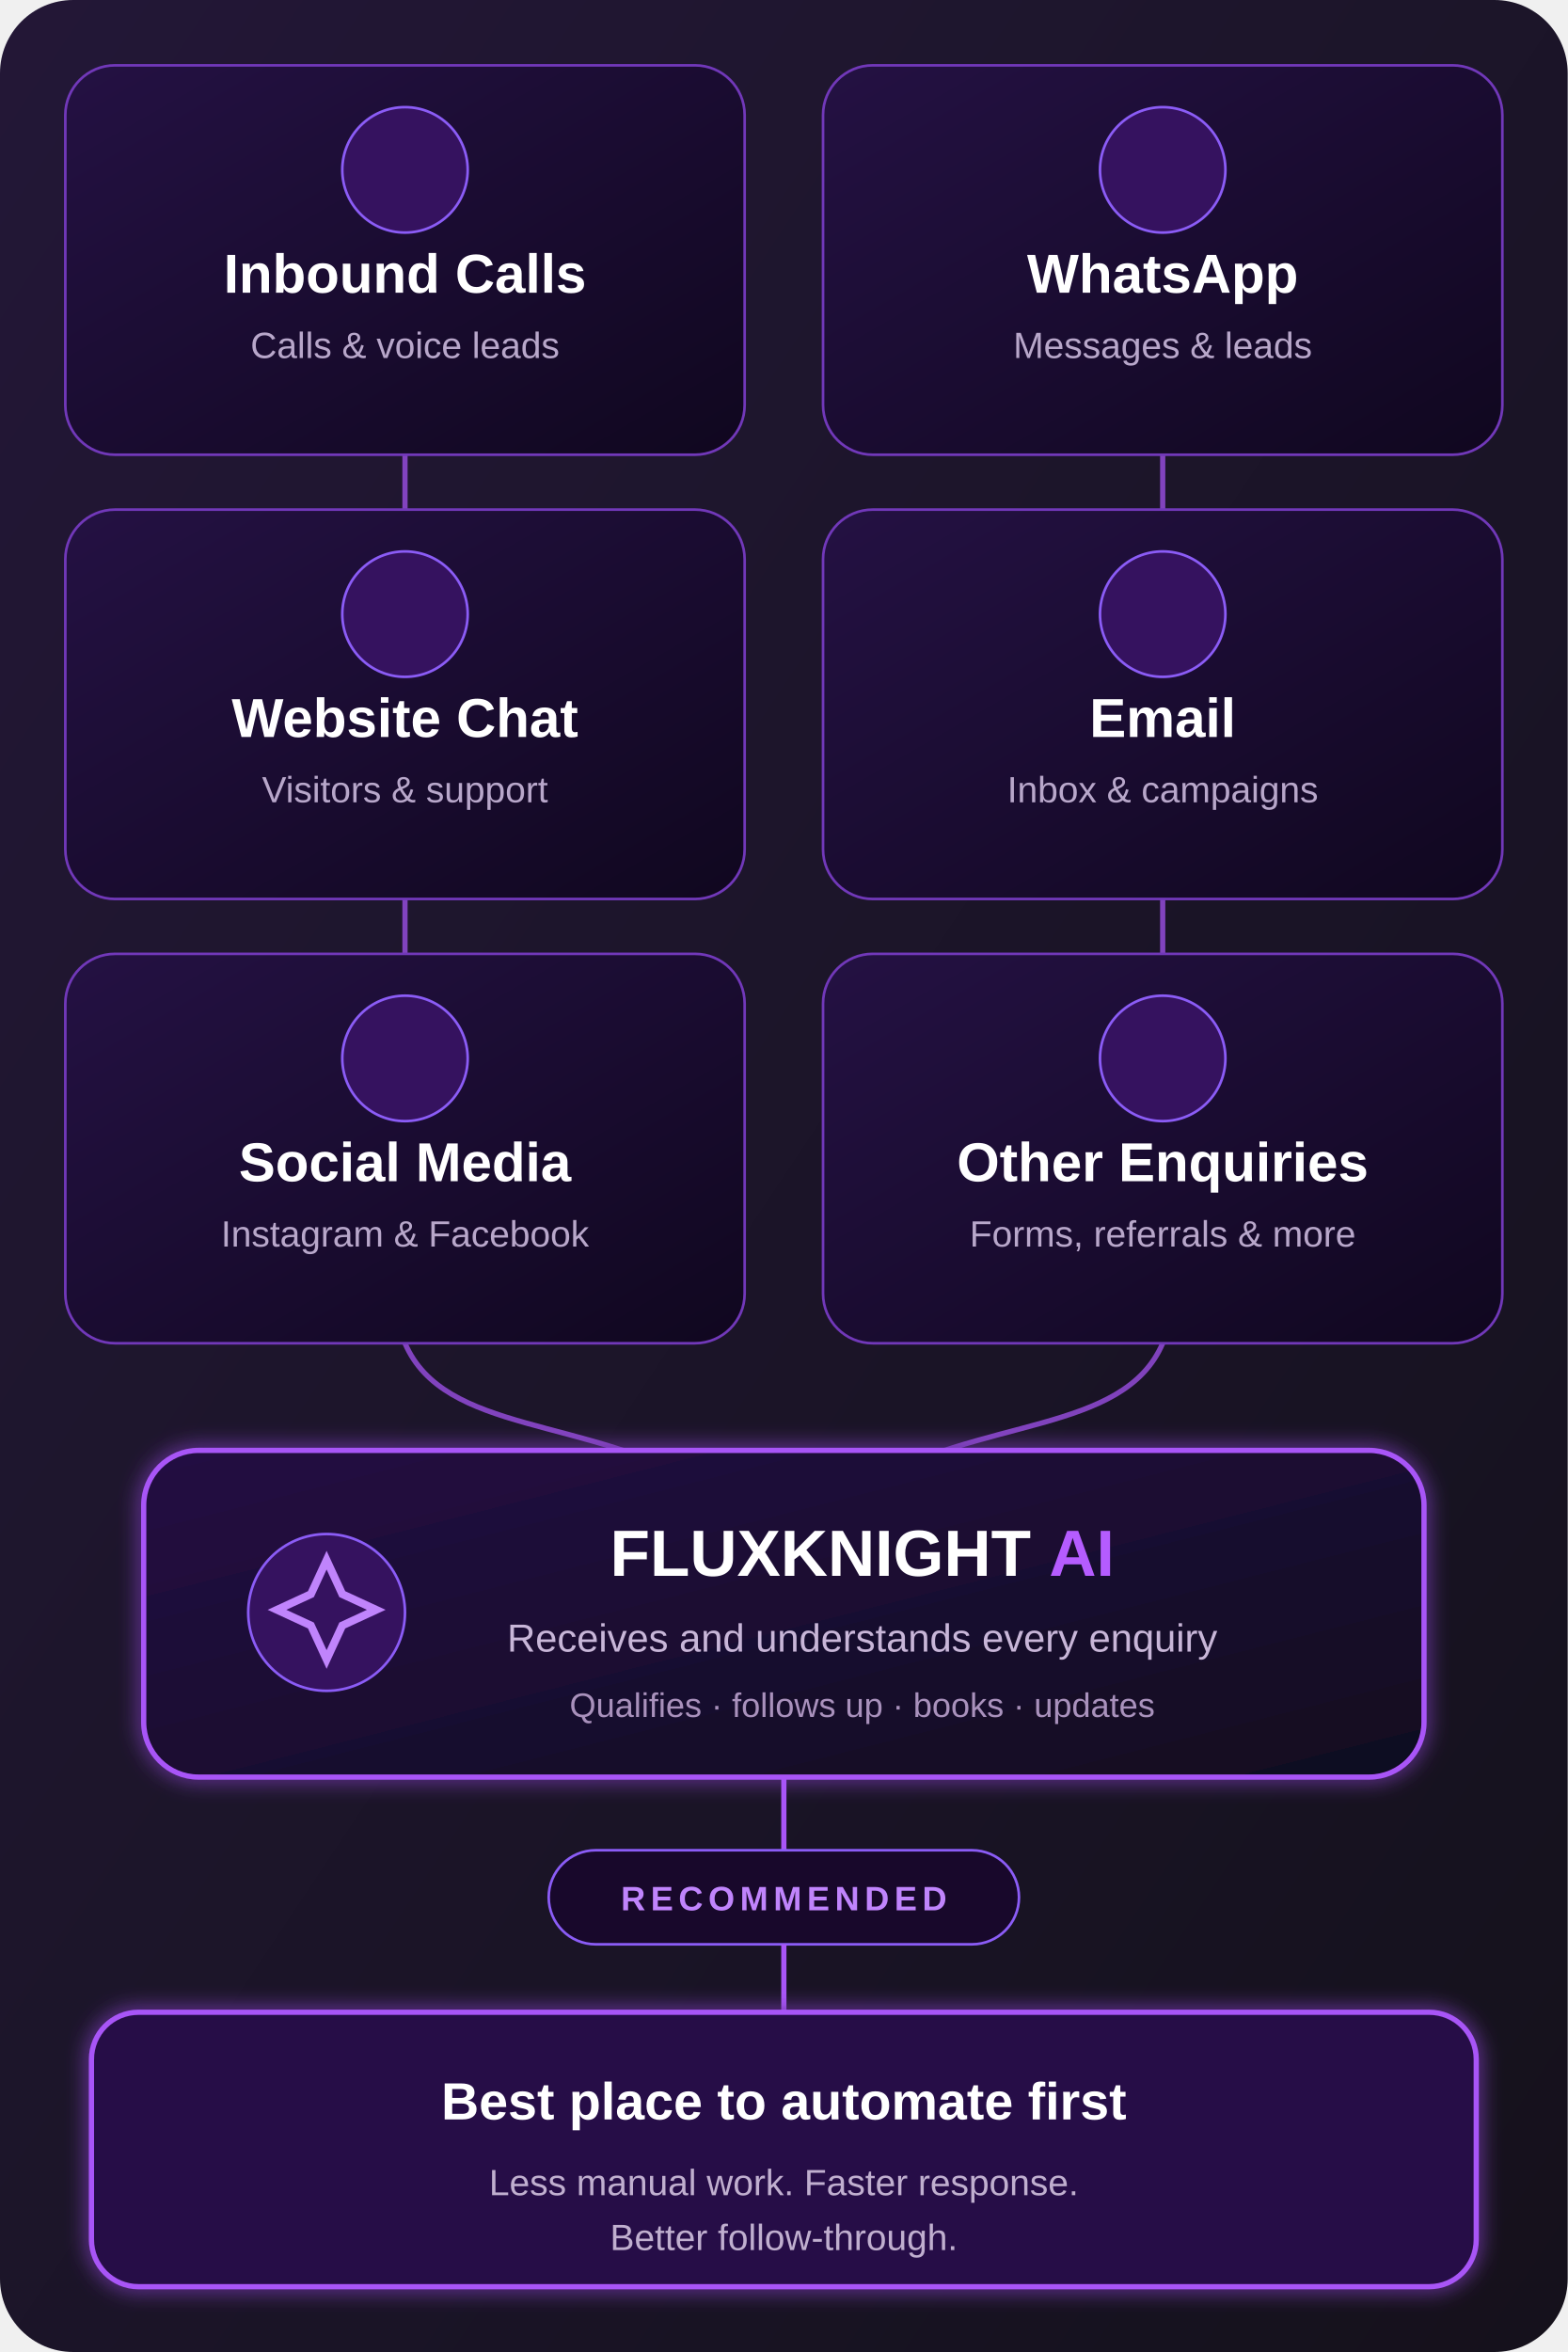
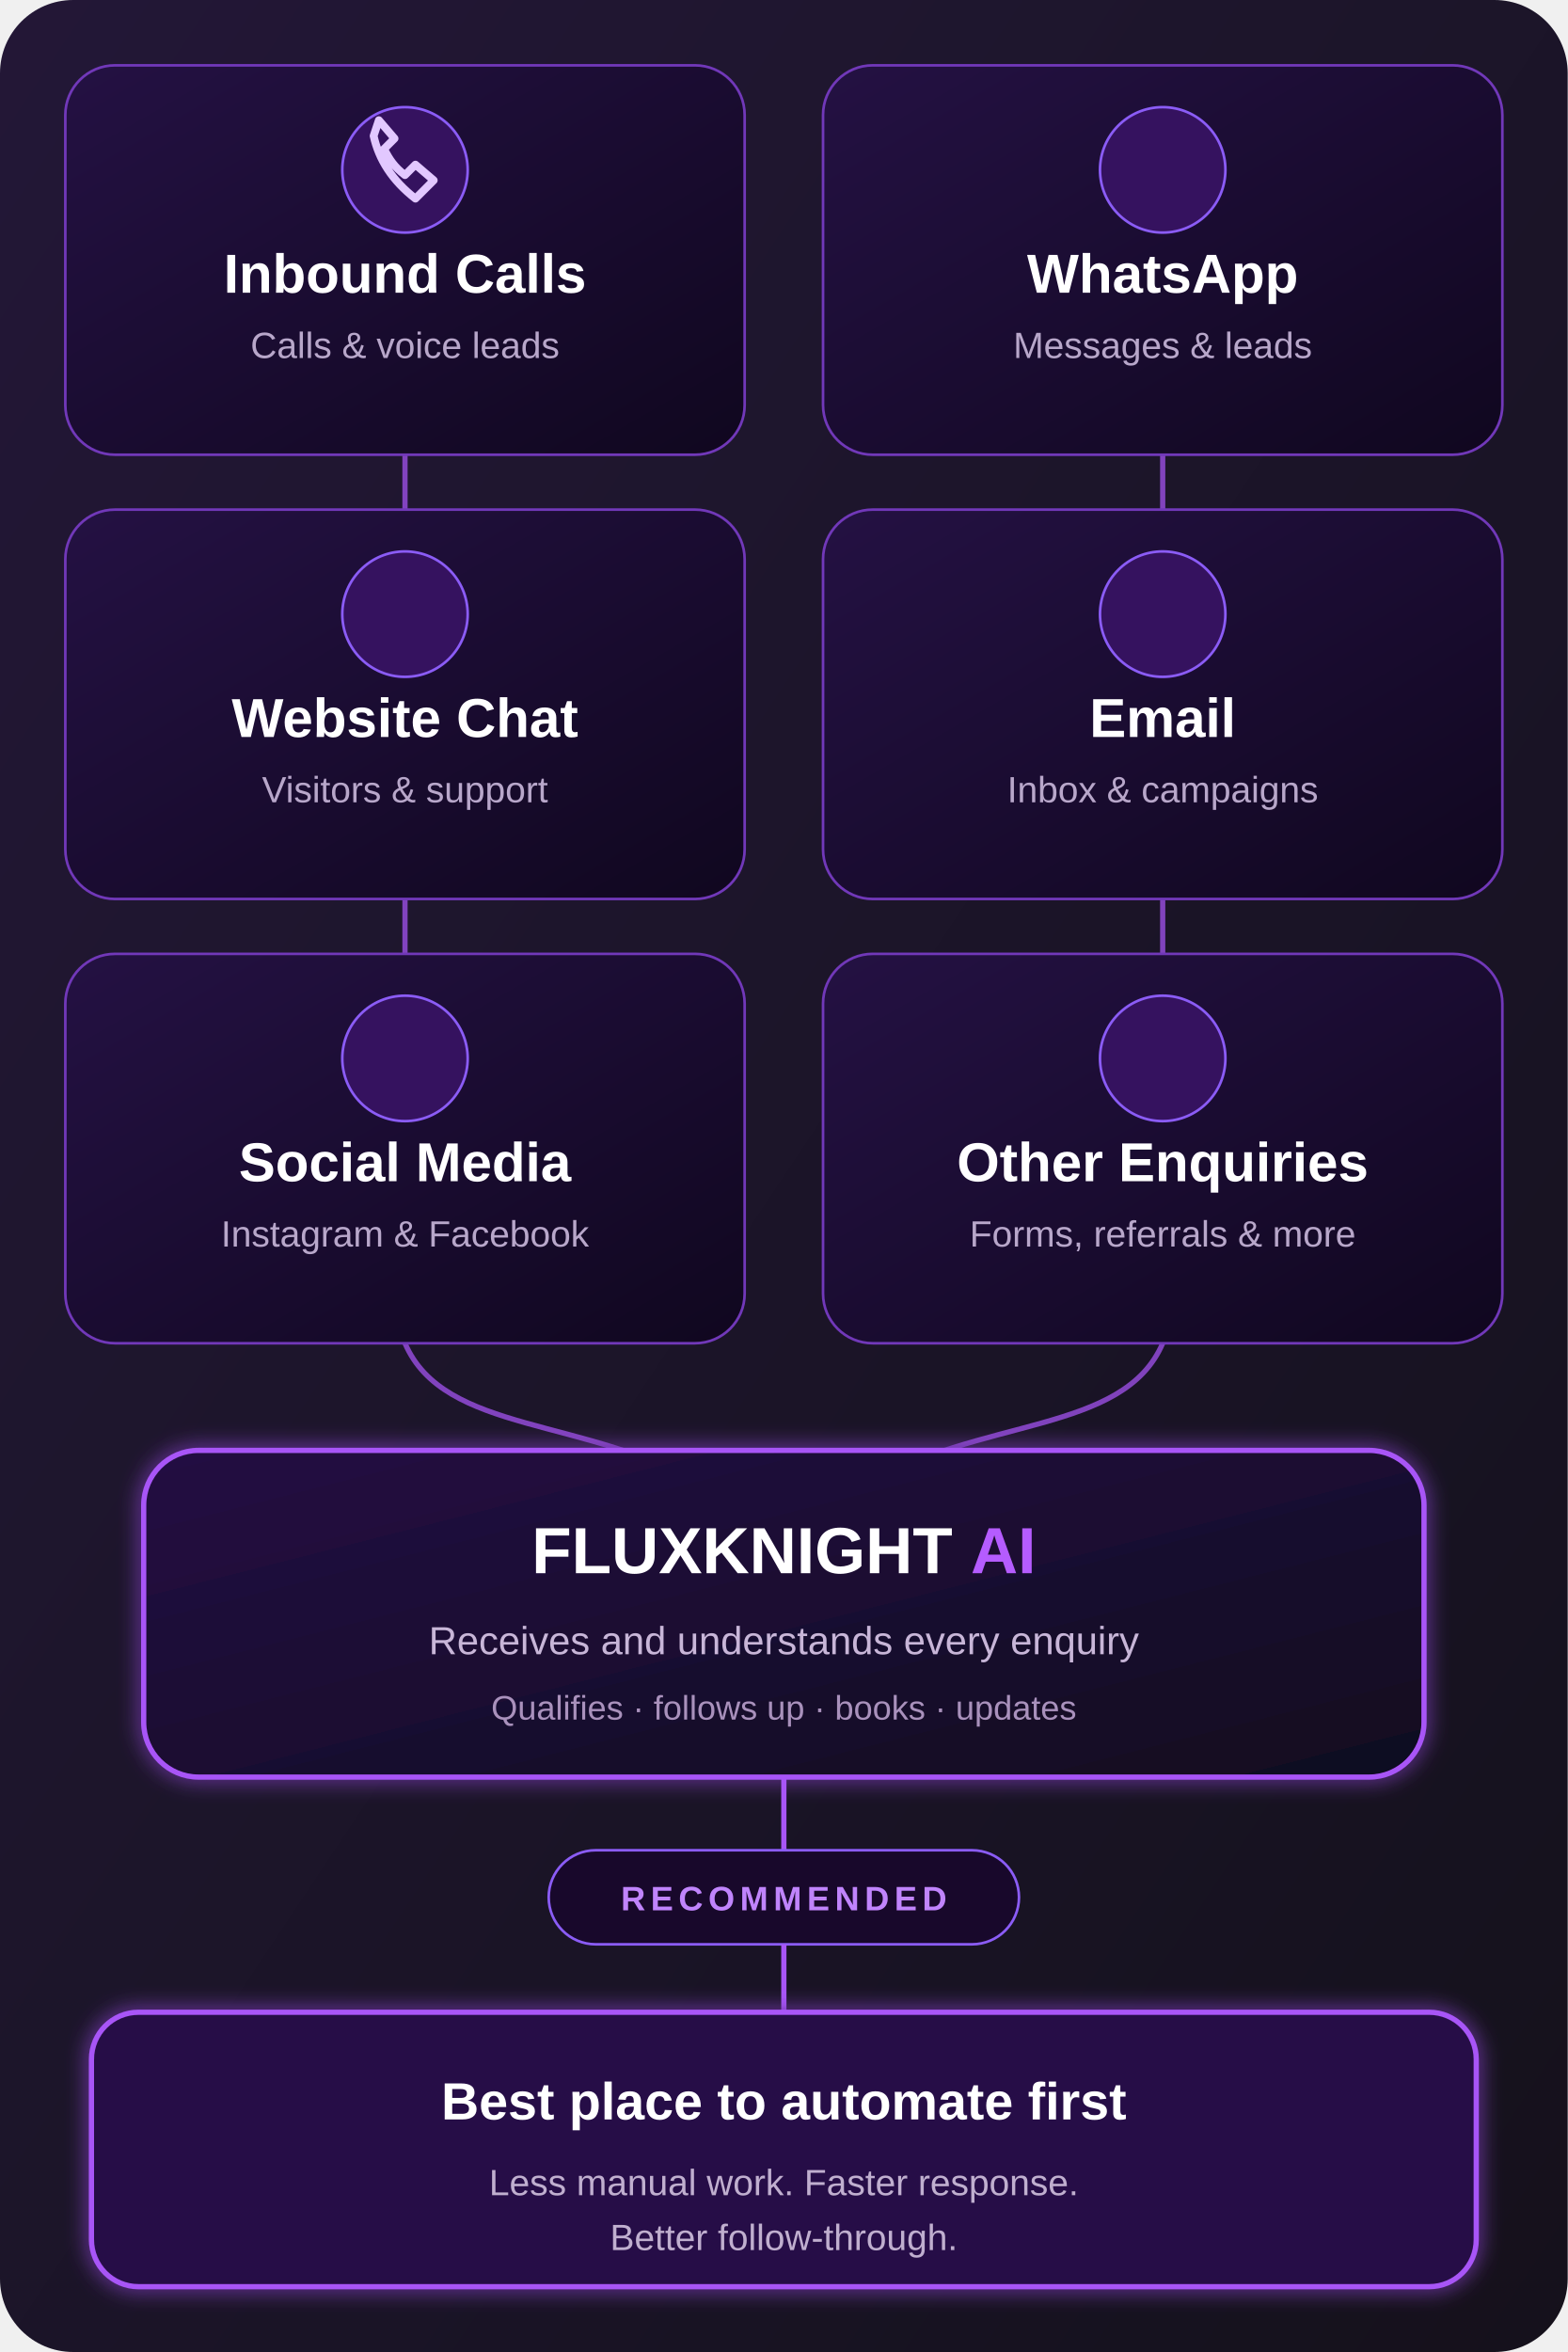
<svg xmlns="http://www.w3.org/2000/svg" viewBox="0 0 600 900" role="img" aria-labelledby="t d">
  <defs>
    <linearGradient id="bg" x1="0" y1="0" x2="1" y2="1">
      <stop stop-color="#160a2b" />
      <stop offset="1" stop-color="#07030e" />
    </linearGradient>
    <linearGradient id="card" x1="0" y1="0" x2="1" y2="1">
      <stop stop-color="#241143" />
      <stop offset="1" stop-color="#10071f" />
    </linearGradient>
    <filter id="g">
      <feGaussianBlur stdDeviation="4" result="b" />
      <feMerge>
        <feMergeNode in="b" />
        <feMergeNode in="SourceGraphic" />
      </feMerge>
    </filter>
  </defs>
  <rect width="600" height="900" rx="28" fill="url(#bg)" opacity=".94" />
  <g fill="none" stroke="#a855f7" stroke-width="2" opacity=".72">
    <path d="M155 174v50c0 40 85 35 115 85" />
    <path d="M445 174v50c0 40-85 35-115 85" />
    <path d="M155 344v25c0 38 80 30 115 75" />
    <path d="M445 344v25c0 38-80 30-115 75" />
    <path d="M155 514c15 35 70 28 115 55" />
    <path d="M445 514c-15 35-70 28-115 55" />
  </g>
  <g font-family="Arial,Helvetica,sans-serif" text-anchor="middle">
    <g fill="url(#card)" stroke="#7138b9">
      <rect x="25" y="25" width="260" height="149" rx="19" />
      <rect x="315" y="25" width="260" height="149" rx="19" />
      <rect x="25" y="195" width="260" height="149" rx="19" />
      <rect x="315" y="195" width="260" height="149" rx="19" />
      <rect x="25" y="365" width="260" height="149" rx="19" />
      <rect x="315" y="365" width="260" height="149" rx="19" />
    </g>
    <g fill="#35125f" stroke="#8b5cf6">
      <circle cx="155" cy="65" r="24" />
      <circle cx="445" cy="65" r="24" />
      <circle cx="155" cy="235" r="24" />
      <circle cx="445" cy="235" r="24" />
      <circle cx="155" cy="405" r="24" />
      <circle cx="445" cy="405" r="24" />
    </g>
+     <g fill="none" stroke="#e2c8ff" stroke-width="3" stroke-linecap="round" stroke-linejoin="round">
+       <path d="M143 52c2 9 7 17 16 24l7-7-7-6-4 4c-4-3-6-6-8-10l4-4-6-7z" />
+     </g>
    <g fill="#fff" font-size="21" font-weight="800">
      <text x="155" y="112">Inbound Calls</text>
      <text x="445" y="112">WhatsApp</text>
      <text x="155" y="282">Website Chat</text>
      <text x="445" y="282">Email</text>
      <text x="155" y="452">Social Media</text>
      <text x="445" y="452">Other Enquiries</text>
    </g>
    <g fill="#b8a7ca" font-size="14">
      <text x="155" y="137">Calls &amp; voice leads</text>
      <text x="445" y="137">Messages &amp; leads</text>
      <text x="155" y="307">Visitors &amp; support</text>
      <text x="445" y="307">Inbox &amp; campaigns</text>
      <text x="155" y="477">Instagram &amp; Facebook</text>
      <text x="445" y="477">Forms, referrals &amp; more</text>
    </g>
    <rect x="55" y="555" width="490" height="125" rx="21" fill="url(#card)" stroke="#a855f7" stroke-width="2" filter="url(#g)" />
-     <circle cx="125" cy="617" r="30" fill="#35125f" stroke="#8b5cf6" />
-     <path d="M125 597l6 13 13 6-13 6-6 13-6-13-13-6 13-6z" fill="none" stroke="#c084fc" stroke-width="3" />
-     <text x="330" y="603" fill="#fff" font-size="25" font-weight="800">FLUXKNIGHT <tspan fill="#b55cff">AI</tspan>
+     <text x="300" y="602" fill="#fff" font-size="25" font-weight="800">FLUXKNIGHT <tspan fill="#b55cff">AI</tspan>
    </text>
-     <text x="330" y="632" fill="#c8b6d8" font-size="15">Receives and understands every enquiry</text>
-     <text x="330" y="657" fill="#a991bc" font-size="13">Qualifies · follows up · books · updates</text>
+     <text x="300" y="633" fill="#c8b6d8" font-size="15">Receives and understands every enquiry</text>
+     <text x="300" y="658" fill="#a991bc" font-size="13">Qualifies · follows up · books · updates</text>
    <path d="M300 680v34" stroke="#a855f7" stroke-width="2" />
    <rect x="210" y="708" width="180" height="36" rx="18" fill="#18082b" stroke="#8b5cf6" />
    <text x="300" y="731" fill="#c084fc" font-size="13" font-weight="800" letter-spacing="2">RECOMMENDED</text>
    <path d="M300 744v26" stroke="#a855f7" stroke-width="2" />
    <rect x="35" y="770" width="530" height="105" rx="18" fill="#281047" stroke="#a855f7" stroke-width="2" filter="url(#g)" />
    <text x="300" y="811" fill="#fff" font-size="20" font-weight="800">Best place to automate first</text>
    <text x="300" y="840" fill="#c0afcf" font-size="14">Less manual work. Faster response.</text>
    <text x="300" y="861" fill="#c0afcf" font-size="14">Better follow-through.</text>
  </g>
</svg>
